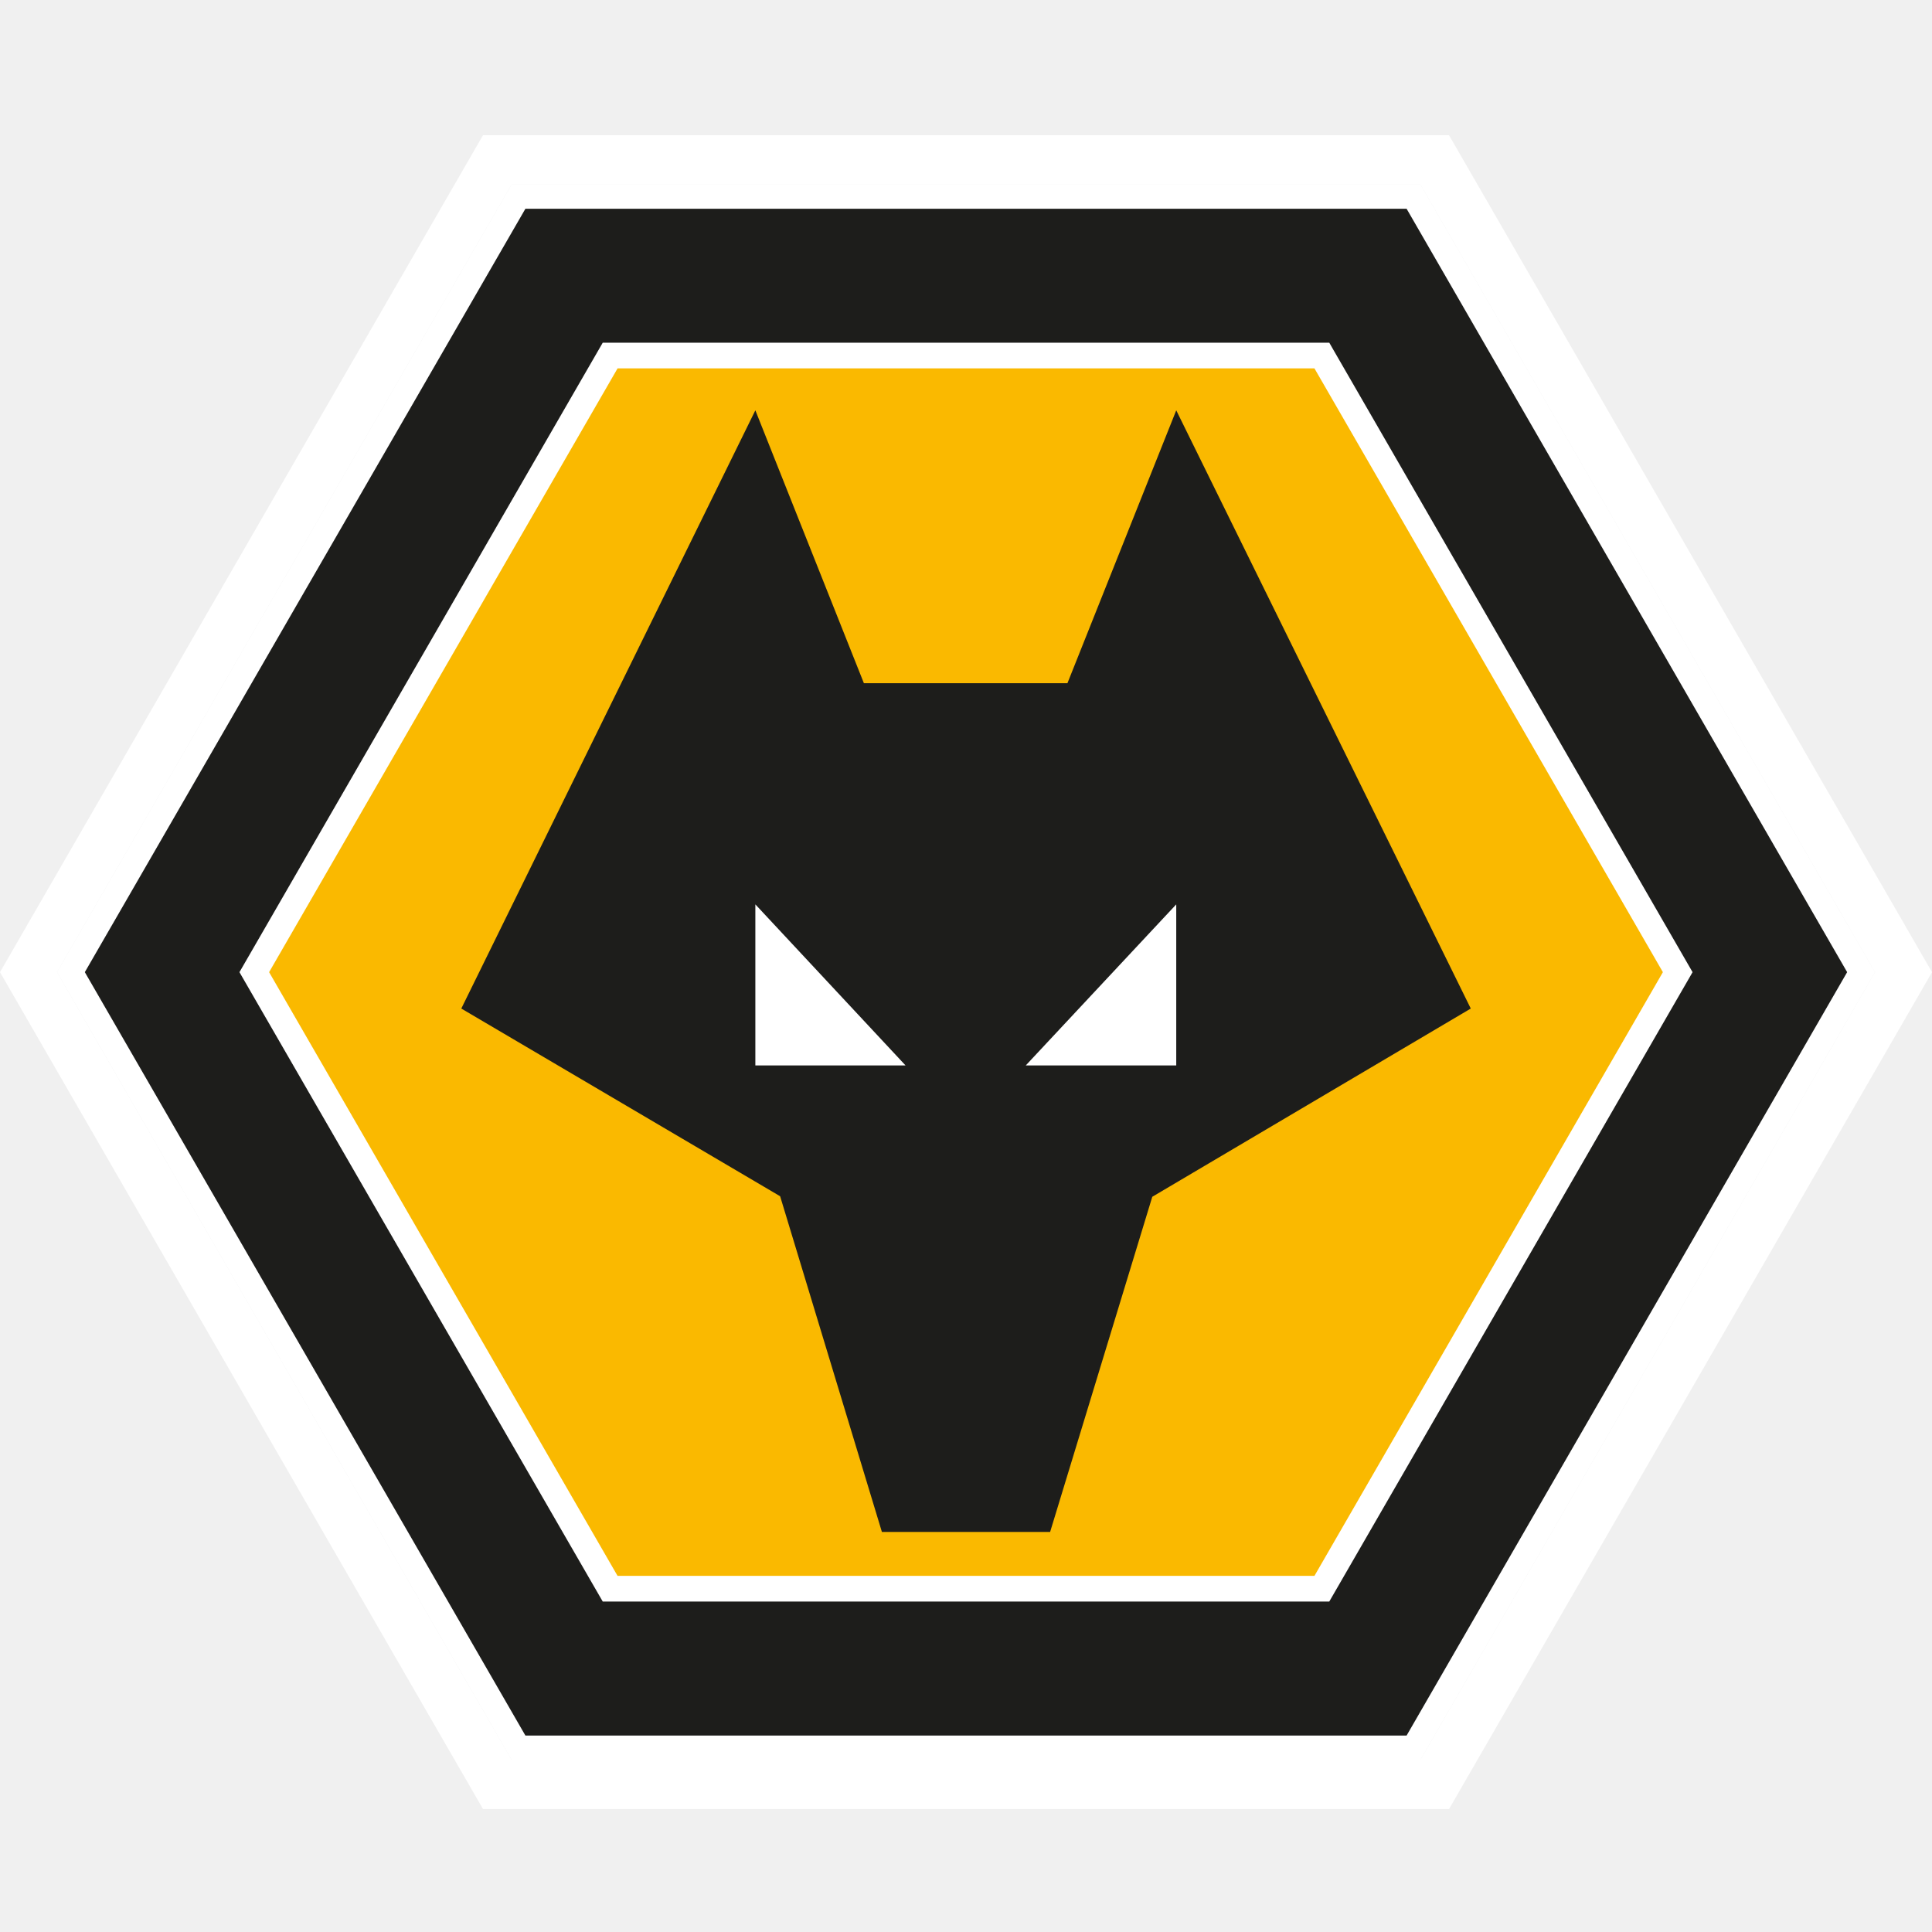
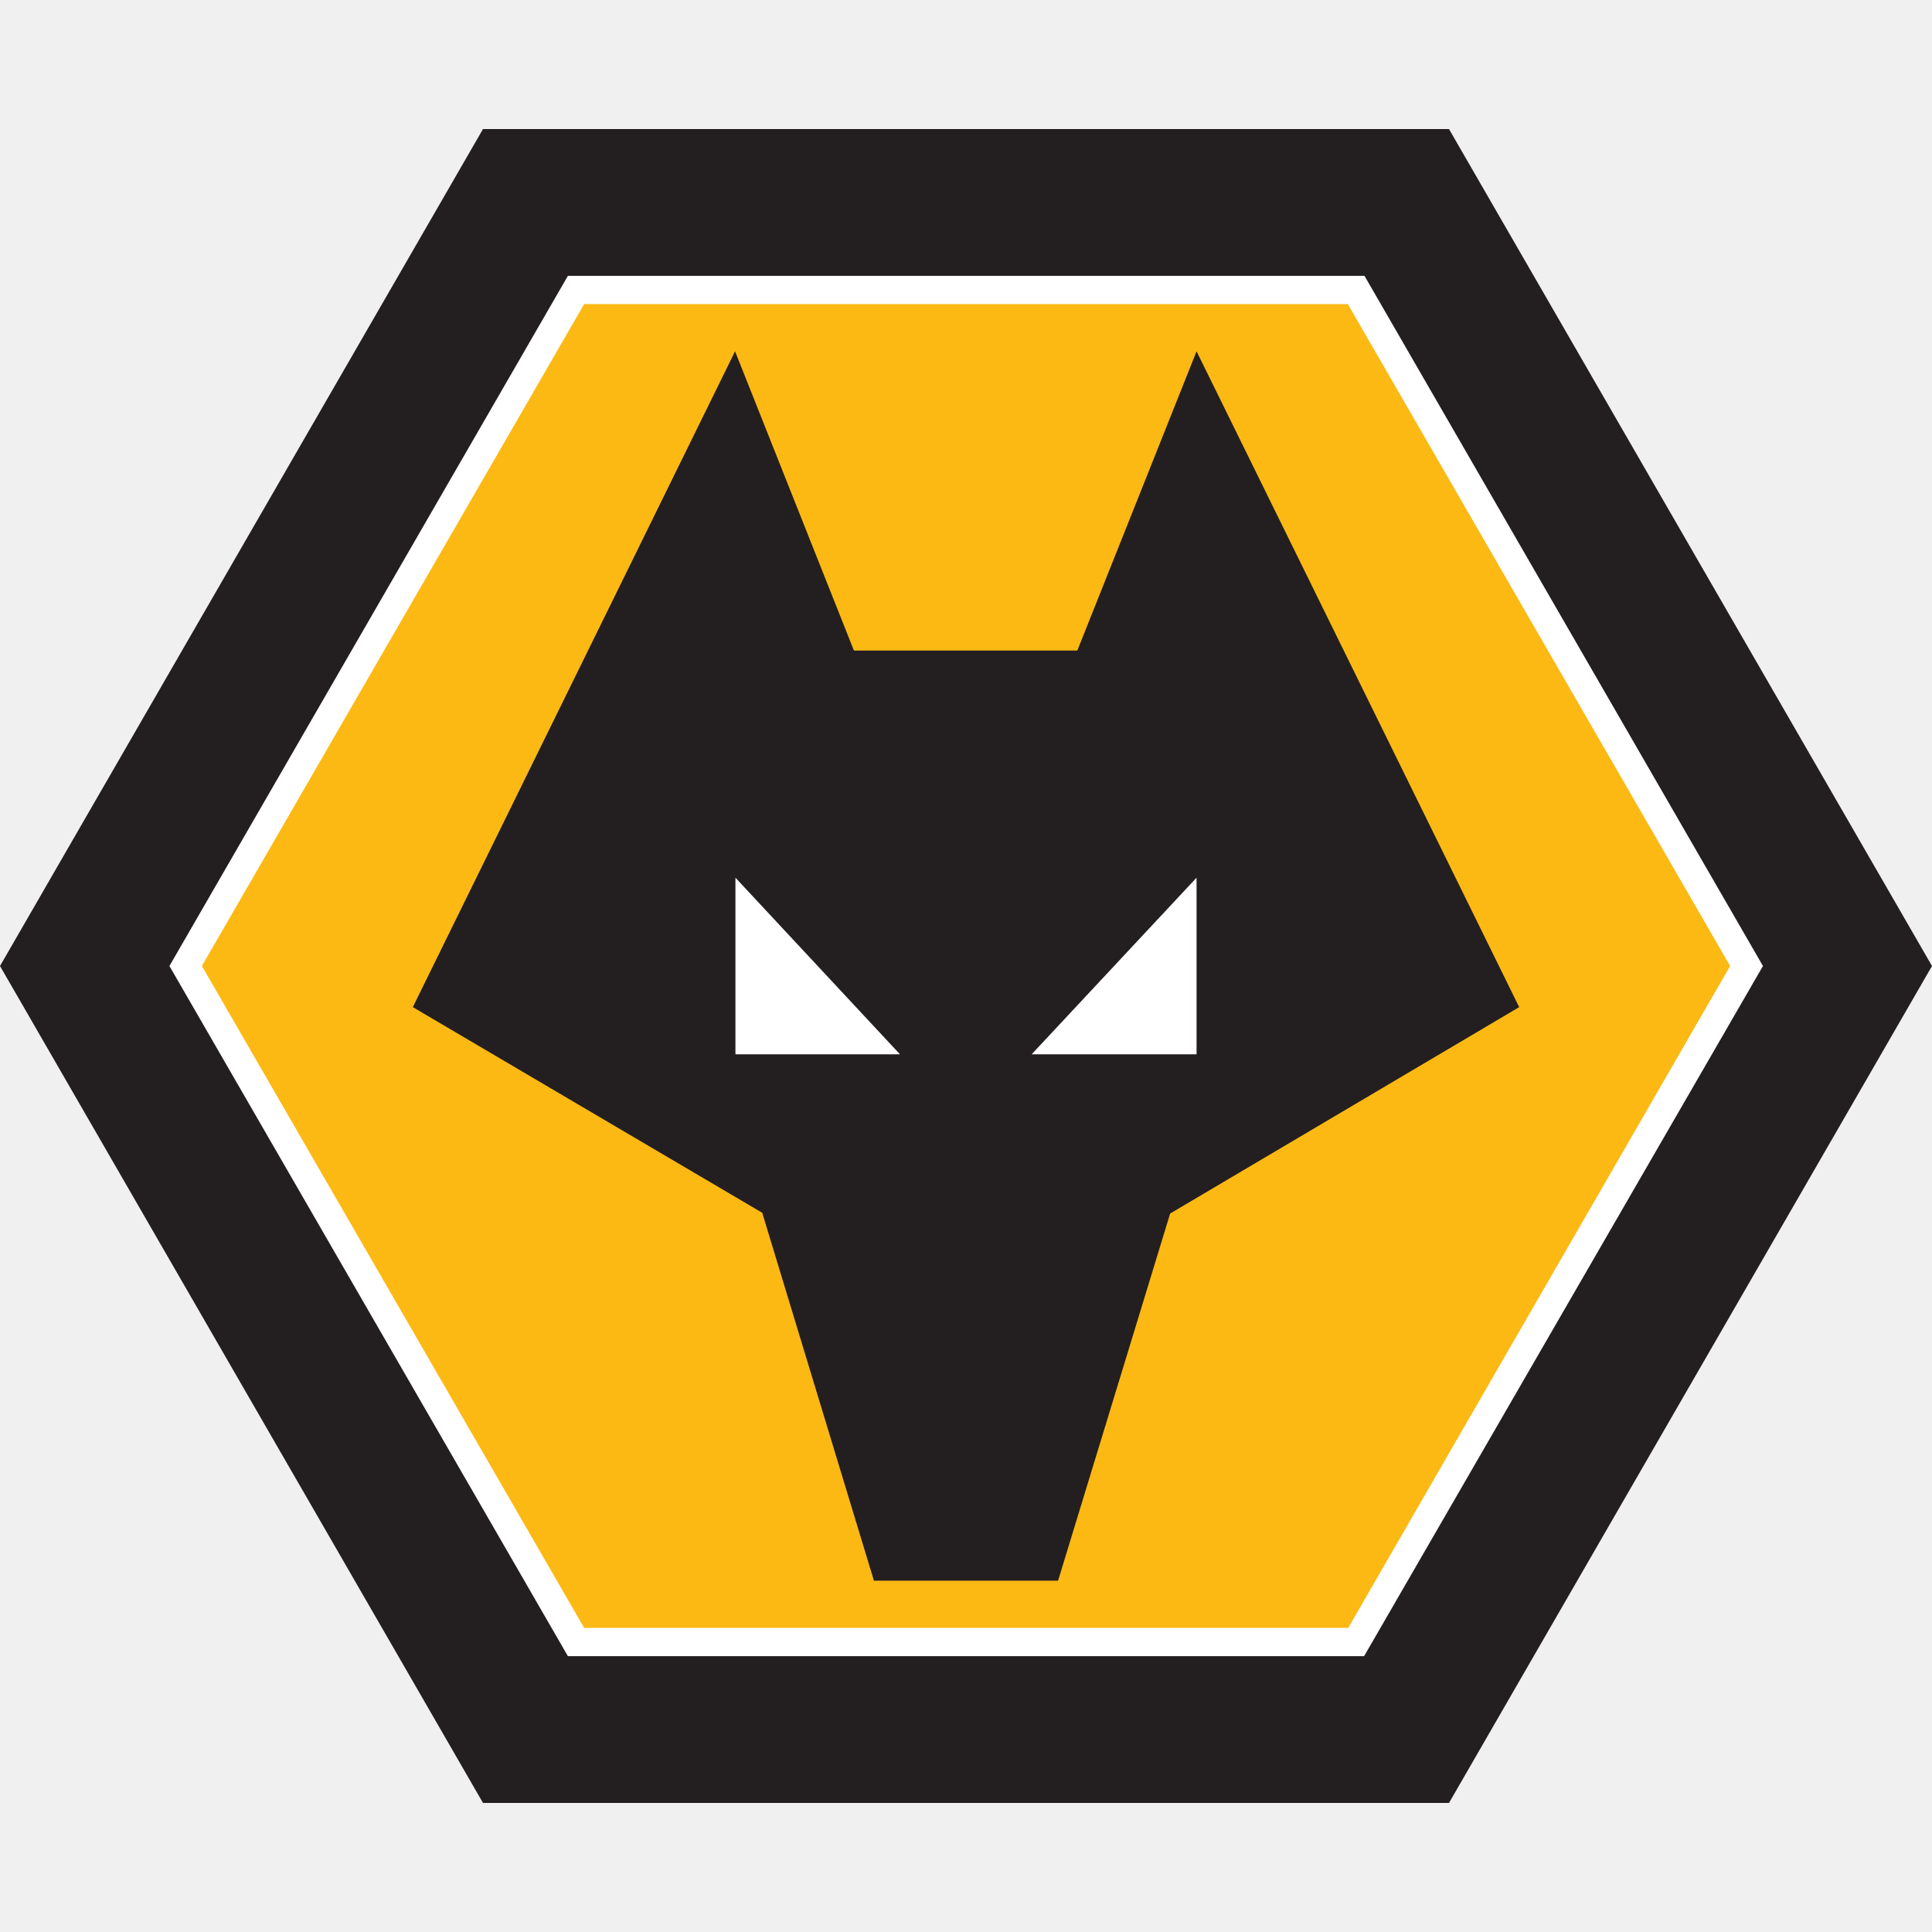
- <svg xmlns="http://www.w3.org/2000/svg" width="100" height="100" viewBox="0 0 100 100" fill="none">
-   <g clip-path="url(#clip0_326_101)">
-     <path d="M26.475 91.08L2.951 50.319L26.475 9.556H73.526L97.049 50.319L73.526 91.08H26.475Z" fill="white" />
-     <path d="M73.526 9.556L97.049 50.32L73.526 91.08H26.475L2.951 50.319L26.475 9.556H73.525M75.001 7H25L24.262 8.278L0.737 49.042L0 50.319L0.737 51.597L24.262 92.357L25 93.635H75.002L75.74 92.357L99.263 51.597L100.001 50.319L99.263 49.042L75.739 8.278L75.001 7Z" fill="white" />
-     <path d="M27.195 89.832L4.391 50.319L27.195 10.804H72.805L95.608 50.319L72.805 89.832H27.195Z" fill="#1D1D1B" />
-     <path d="M31.581 82.231L13.162 50.319L31.581 18.403H68.419L86.839 50.319L68.419 82.231H31.581Z" fill="#FAB900" />
-     <path d="M31.964 81.566H68.036L86.071 50.319L68.036 19.068H31.965L13.929 50.319L31.964 81.566ZM68.803 82.895H31.197L12.394 50.319L12.586 49.987L31.197 17.739H68.804L68.995 18.072L87.607 50.319L68.803 82.896V82.895Z" fill="white" />
-     <path d="M44.715 35.363H55.25L60.882 21.238L76.127 52.202L59.642 61.945L54.354 79.293H45.647L40.379 61.917L23.877 52.202L39.097 21.238L44.715 35.363Z" fill="#1D1D1B" />
-     <path d="M46.87 55.146L39.097 46.811V55.146H46.87ZM60.882 46.811V55.146H53.094L60.882 46.811Z" fill="white" />
-   </g>
-   <defs>
-     <clipPath id="clip0_326_101">
-       <rect width="100" height="86.636" fill="white" transform="translate(0 7)" />
-     </clipPath>
-   </defs>
+ <svg xmlns="http://www.w3.org/2000/svg" version="1.1" id="Layer_1" x="0px" y="0px" viewBox="0 0 512 512" width="316.228" height="316.228" style="enable-background:new 0 0 512 512;" xml:space="preserve">
+   <style type="text/css">
+ 
+ 	.st0{fill:#231F20;}
+ 
+ 	.st1{fill:#FDB913;}
+ 
+ 	.st2{fill:#FFFFFF;}
+ 
+ </style>
+   <polygon class="st0" points="128,477.8 0,256 128,34.2 384,34.2 512,256 384,477.8 " />
+   <polygon class="st1" points="152.6,435.1 49.2,256 152.6,76.9 359.4,76.9 462.8,256 359.4,435.1 " />
+   <path class="st2" d="M154.8,431.4h202.5L458.5,256L357.2,80.6H154.8L53.5,256L154.8,431.4z M361.5,438.9H150.5L44.9,256l1.1-1.9   l104.5-181h211.1l1.1,1.9l104.5,181L361.5,438.9z" />
+   <polygon class="st0" points="226.3,172.4 285.5,172.4 317.1,93.1 402.6,266.9 310.1,321.6 280.4,418.9 231.6,418.9 202,321.4    109.4,266.9 194.8,93.1 " />
+   <path class="st2" d="M238.5,279.4l-43.6-46.8v46.8H238.5z M317.1,232.6v46.8h-43.7L317.1,232.6z" />
</svg>
